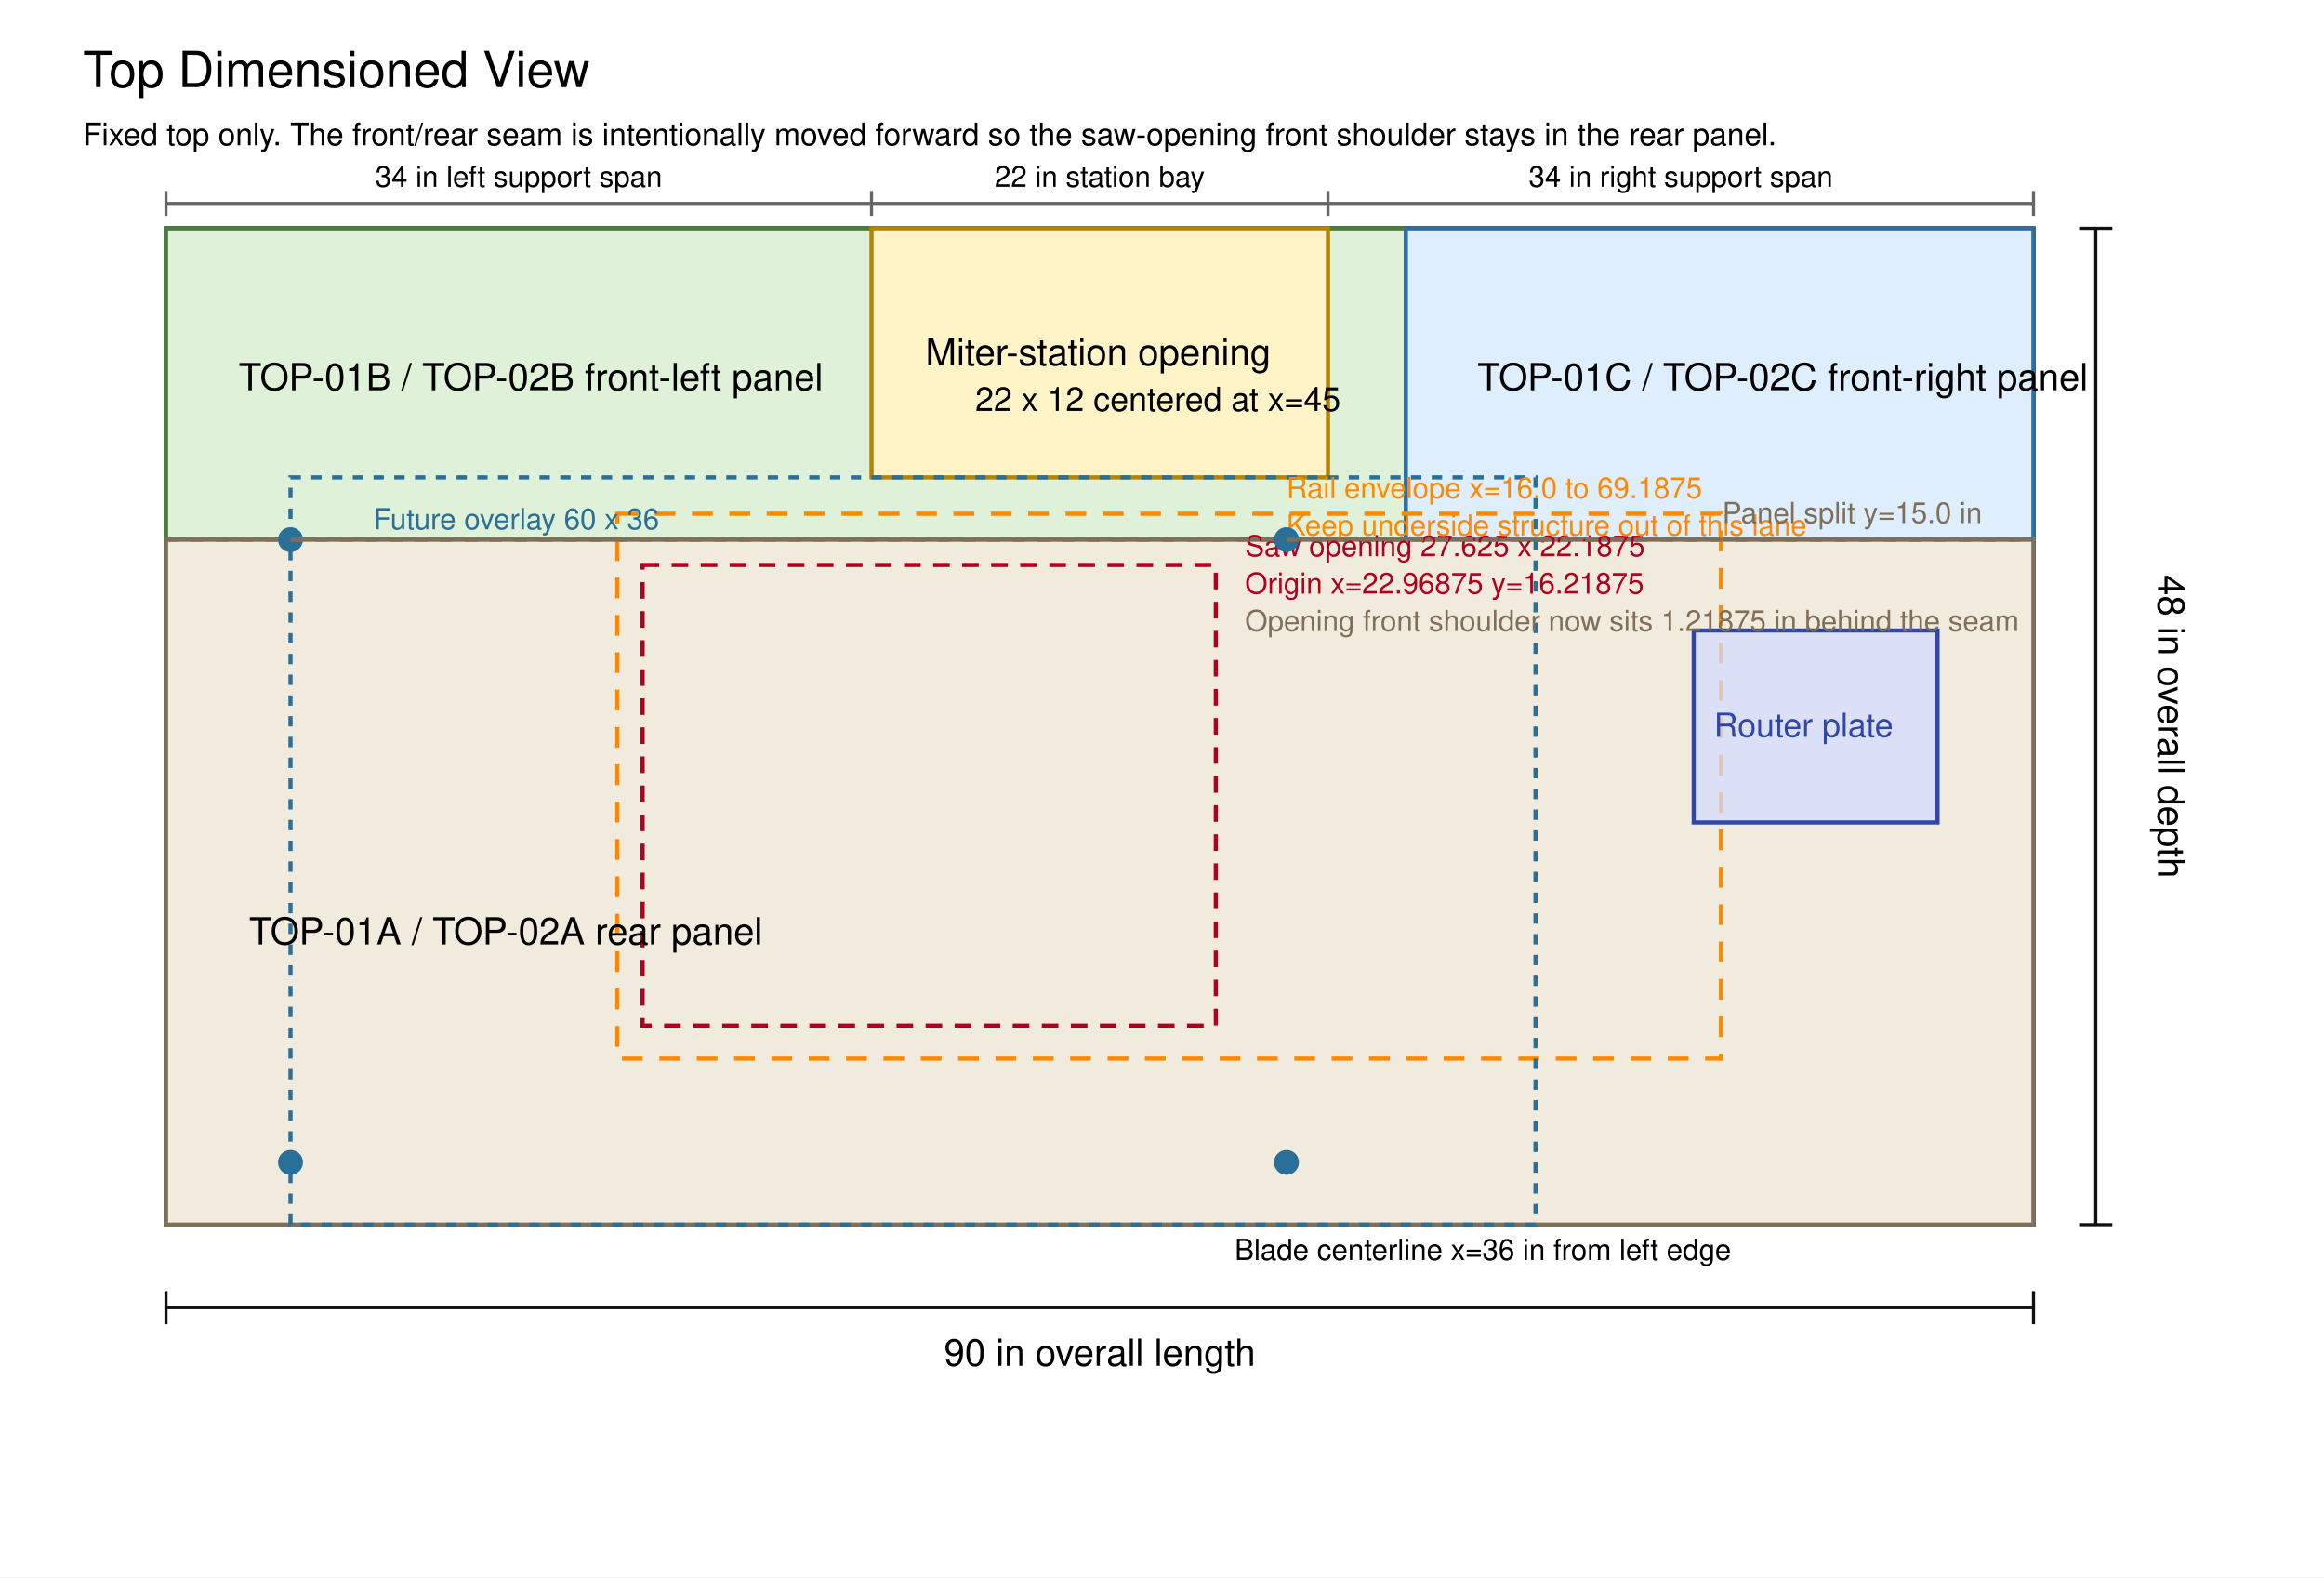
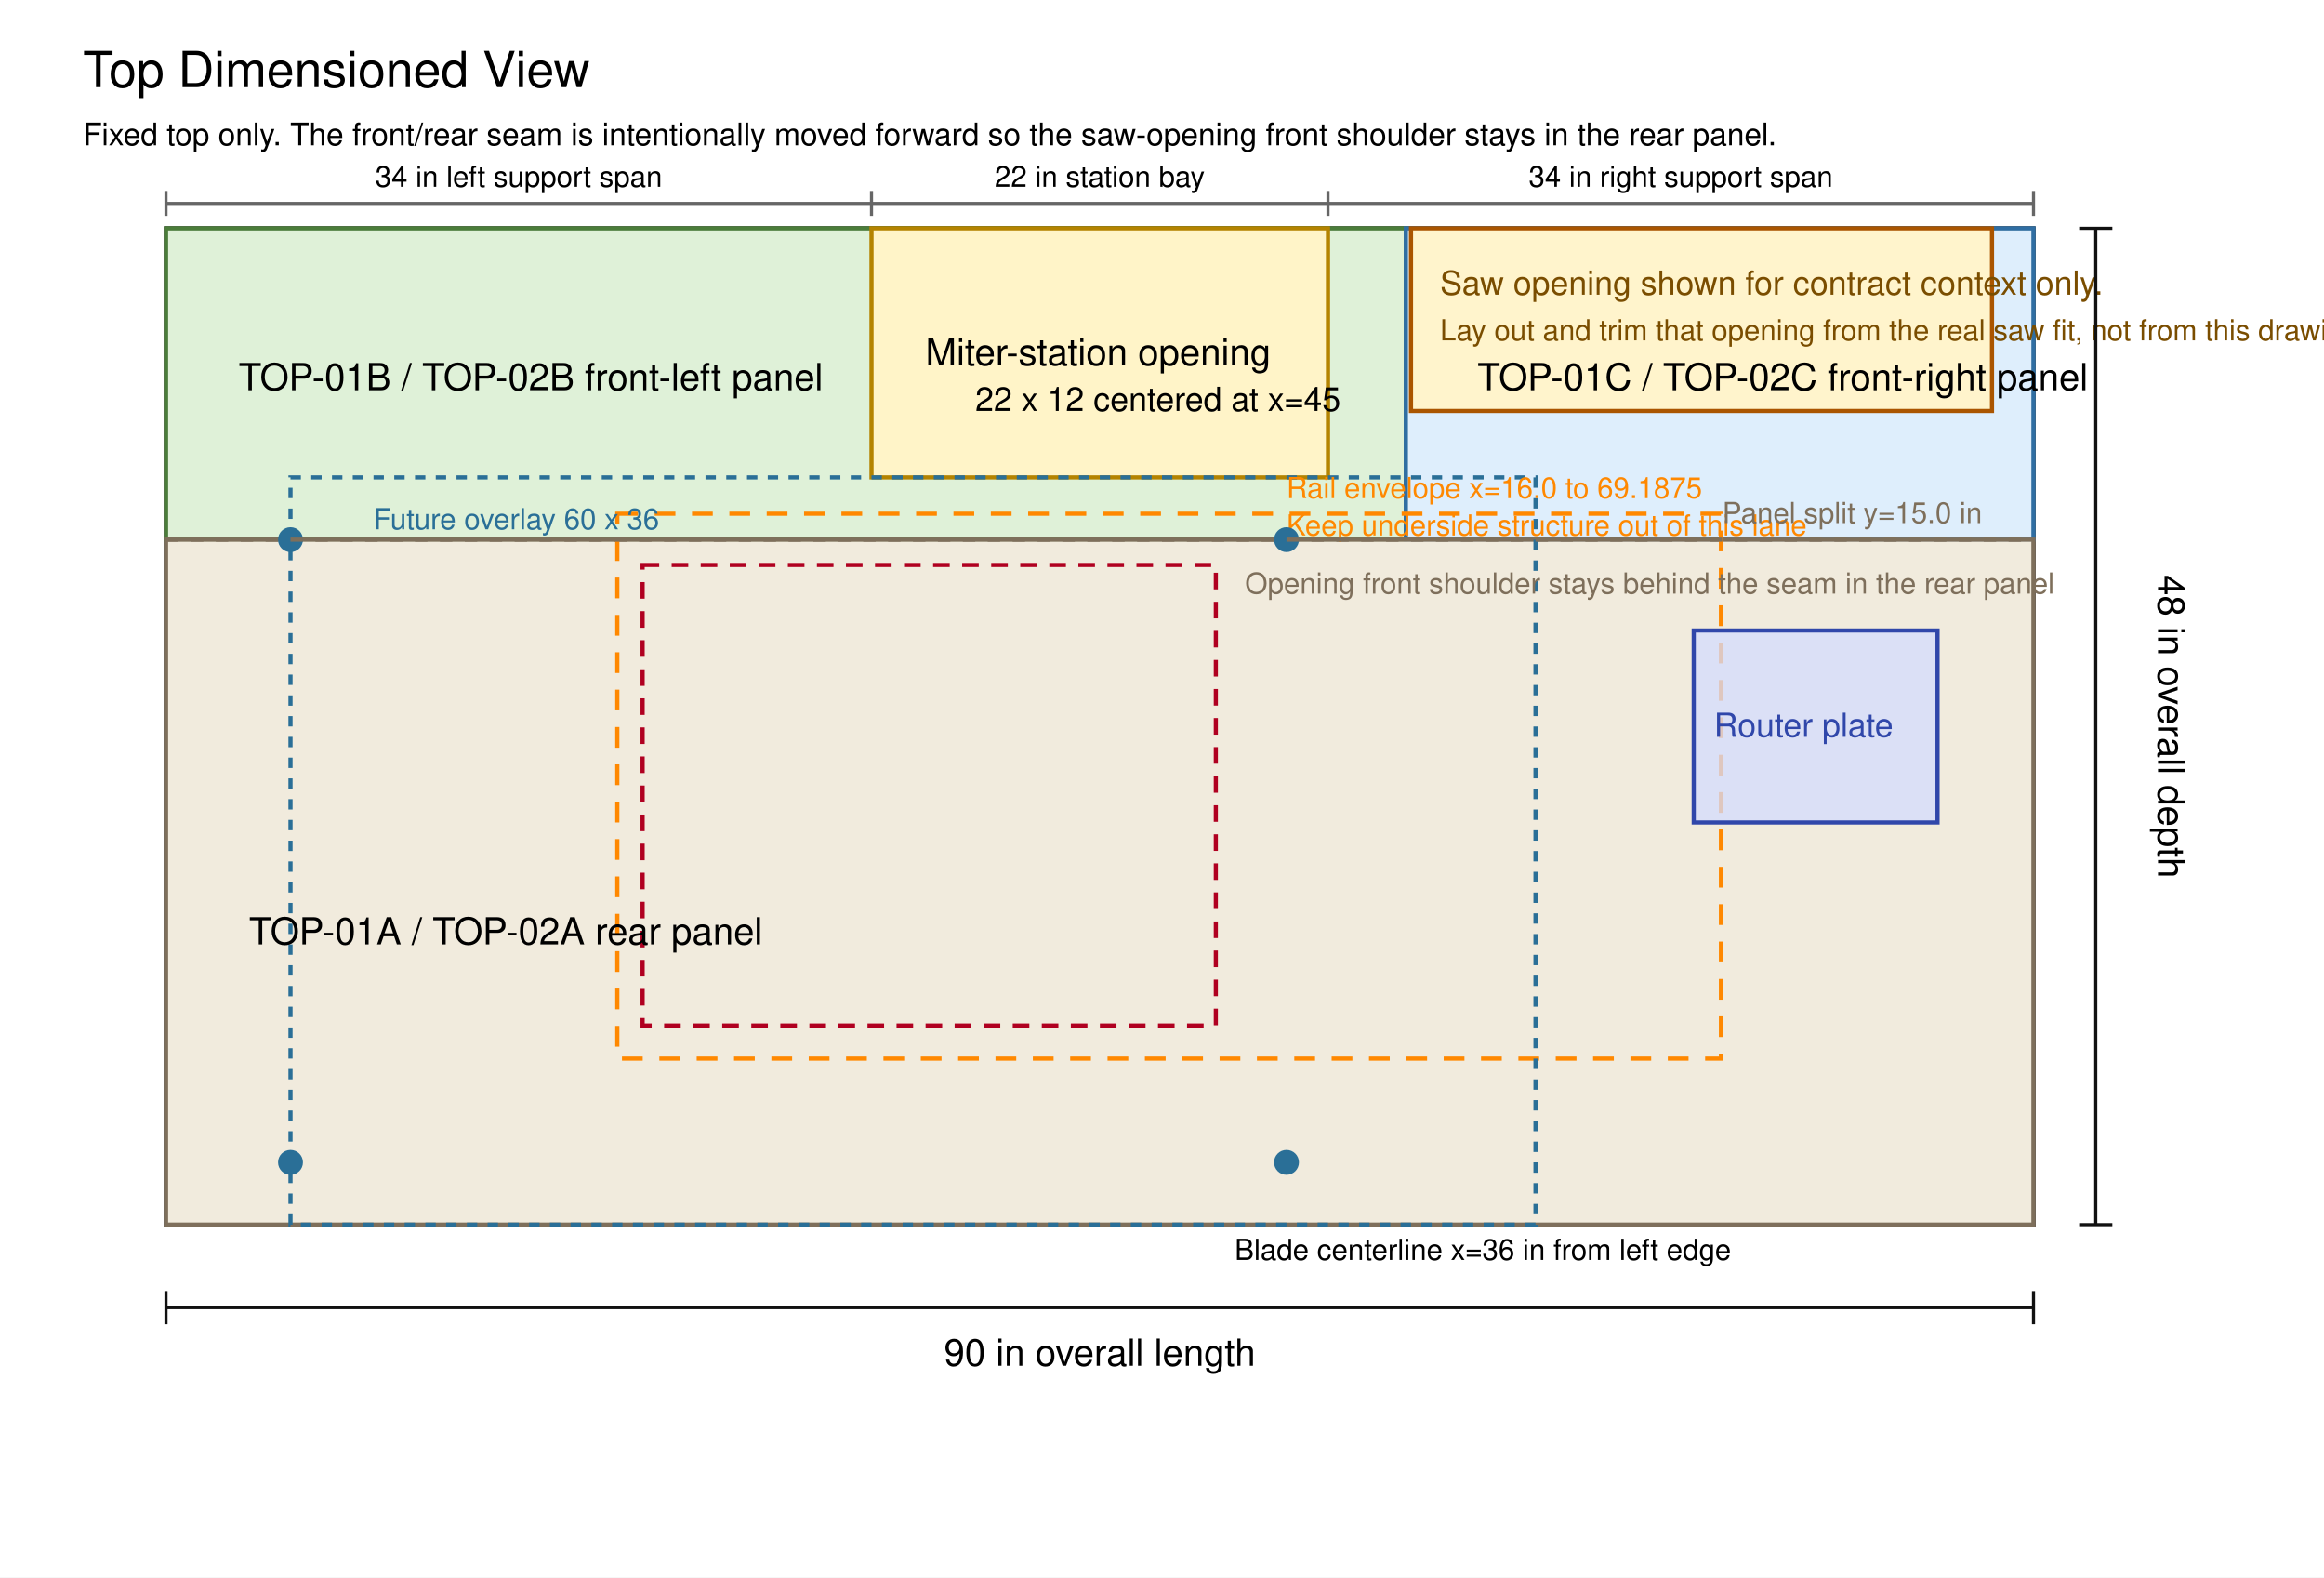
<svg xmlns="http://www.w3.org/2000/svg" width="1120" height="760" viewBox="0 0 1120 760">
  <rect width="1120" height="760" fill="#ffffff" />
  <text x="40" y="42" font-family="Helvetica, Arial, sans-serif" font-size="24">Top Dimensioned View</text>
  <text x="40" y="70" font-family="Helvetica, Arial, sans-serif" font-size="15">Fixed top only. The front/rear seam is intentionally moved forward so the saw-opening front shoulder stays in the rear panel.</text>
  <rect x="80" y="110" width="900" height="480" fill="#faf7f2" stroke="#111" stroke-width="2" />
  <rect x="80" y="110" width="597.5" height="150" fill="#d8f0d2" stroke="#4b7d3a" stroke-width="2" fill-opacity="0.8" />
  <rect x="677.5" y="110" width="302.5" height="150" fill="#d7ecff" stroke="#2f6ea3" stroke-width="2" fill-opacity="0.8" />
  <rect x="80" y="260" width="900" height="330" fill="#efe8d8" stroke="#7e6f5b" stroke-width="2" fill-opacity="0.8" />
  <rect x="420" y="110" width="220" height="120" fill="#fff4c8" stroke="#b48300" stroke-width="2" />
  <rect x="309.688" y="272.188" width="276.25" height="221.875" fill="none" stroke="#b00020" stroke-width="2" stroke-dasharray="8 6" />
  <rect x="297.5" y="247.5" width="531.875" height="262.5" fill="none" stroke="#ff8800" stroke-width="2" stroke-dasharray="10 8" />
  <rect x="816.25" y="303.75" width="117.5" height="92.5" fill="#d4dcff" stroke="#3047aa" stroke-width="2" fill-opacity="0.75" />
  <rect x="140" y="230" width="600" height="360" fill="none" stroke="#2a6f97" stroke-width="2" stroke-dasharray="5 5" />
+   <rect x="680" y="110" width="280" height="88" fill="#fff4cc" stroke="#aa5500" stroke-width="2" />
  <text x="115" y="188" font-family="Helvetica, Arial, sans-serif" font-size="18">TOP-01B / TOP-02B front-left panel</text>
  <text x="712" y="188" font-family="Helvetica, Arial, sans-serif" font-size="18">TOP-01C / TOP-02C front-right panel</text>
  <text x="120" y="455" font-family="Helvetica, Arial, sans-serif" font-size="18">TOP-01A / TOP-02A rear panel</text>
  <text x="446" y="176" font-family="Helvetica, Arial, sans-serif" font-size="18">Miter-station opening</text>
  <text x="470" y="198" font-family="Helvetica, Arial, sans-serif" font-size="16">22 x 12 centered at x=45</text>
-   <text x="600" y="268" font-family="Helvetica, Arial, sans-serif" font-size="14" fill="#b00020">Saw opening 27.625 x 22.1875</text>
-   <text x="600" y="286" font-family="Helvetica, Arial, sans-serif" font-size="14" fill="#b00020">Origin x=22.96875 y=16.21875</text>
-   <text x="600" y="304" font-family="Helvetica, Arial, sans-serif" font-size="14" fill="#7e6f5b">Opening front shoulder now sits 1.21875 in behind the seam</text>
+   <text x="694" y="142" font-family="Helvetica, Arial, sans-serif" font-size="16" fill="#7a4d00">Saw opening shown for contract context only.</text>
+   <text x="694" y="164" font-family="Helvetica, Arial, sans-serif" font-size="14" fill="#7a4d00">Lay out and trim that opening from the real saw fit, not from this drawing.</text>
+   <text x="600" y="286" font-family="Helvetica, Arial, sans-serif" font-size="14" fill="#7e6f5b">Opening front shoulder stays behind the seam in the rear panel</text>
  <text x="620" y="240" font-family="Helvetica, Arial, sans-serif" font-size="14" fill="#ff8800">Rail envelope x=16.0 to 69.1875</text>
  <text x="620" y="258" font-family="Helvetica, Arial, sans-serif" font-size="14" fill="#ff8800">Keep underside structure out of this lane</text>
  <text x="826" y="355" font-family="Helvetica, Arial, sans-serif" font-size="16" fill="#3047aa">Router plate</text>
  <text x="180" y="255" font-family="Helvetica, Arial, sans-serif" font-size="14" fill="#2a6f97">Future overlay 60 x 36</text>
  <circle cx="140" cy="260" r="6" fill="#2a6f97" />
  <circle cx="140" cy="560" r="6" fill="#2a6f97" />
  <circle cx="620" cy="260" r="6" fill="#2a6f97" />
  <circle cx="620" cy="560" r="6" fill="#2a6f97" />
  <line x1="80" y1="630" x2="980" y2="630" stroke="#111" stroke-width="1.5" />
  <line x1="80" y1="622" x2="80" y2="638" stroke="#111" stroke-width="1.5" />
  <line x1="980" y1="622" x2="980" y2="638" stroke="#111" stroke-width="1.5" />
  <text x="530" y="658" font-family="Helvetica, Arial, sans-serif" font-size="18" text-anchor="middle">90 in overall length</text>
  <line x1="1010" y1="110" x2="1010" y2="590" stroke="#111" stroke-width="1.5" />
  <line x1="1002" y1="110" x2="1018" y2="110" stroke="#111" stroke-width="1.5" />
  <line x1="1002" y1="590" x2="1018" y2="590" stroke="#111" stroke-width="1.5" />
  <text x="1040" y="350" font-family="Helvetica, Arial, sans-serif" font-size="18" text-anchor="middle" transform="rotate(90 1040 350)">48 in overall depth</text>
  <line x1="80" y1="98" x2="420" y2="98" stroke="#666" stroke-width="1.5" />
  <line x1="420" y1="98" x2="640" y2="98" stroke="#666" stroke-width="1.5" />
  <line x1="640" y1="98" x2="980" y2="98" stroke="#666" stroke-width="1.5" />
  <line x1="80" y1="92" x2="80" y2="104" stroke="#666" stroke-width="1.5" />
  <line x1="420" y1="92" x2="420" y2="104" stroke="#666" stroke-width="1.5" />
  <line x1="640" y1="92" x2="640" y2="104" stroke="#666" stroke-width="1.5" />
  <line x1="980" y1="92" x2="980" y2="104" stroke="#666" stroke-width="1.5" />
  <text x="250" y="90" font-family="Helvetica, Arial, sans-serif" font-size="14" text-anchor="middle">34 in left support span</text>
  <text x="530" y="90" font-family="Helvetica, Arial, sans-serif" font-size="14" text-anchor="middle">22 in station bay</text>
  <text x="810" y="90" font-family="Helvetica, Arial, sans-serif" font-size="14" text-anchor="middle">34 in right support span</text>
  <text x="595" y="607" font-family="Helvetica, Arial, sans-serif" font-size="14">Blade centerline x=36 in from left edge</text>
  <line x1="80" y1="260" x2="980" y2="260" stroke="#7e6f5b" stroke-width="2" stroke-dasharray="6 6" />
  <text x="830" y="252" font-family="Helvetica, Arial, sans-serif" font-size="14" fill="#7e6f5b">Panel split y=15.0 in</text>
</svg>
